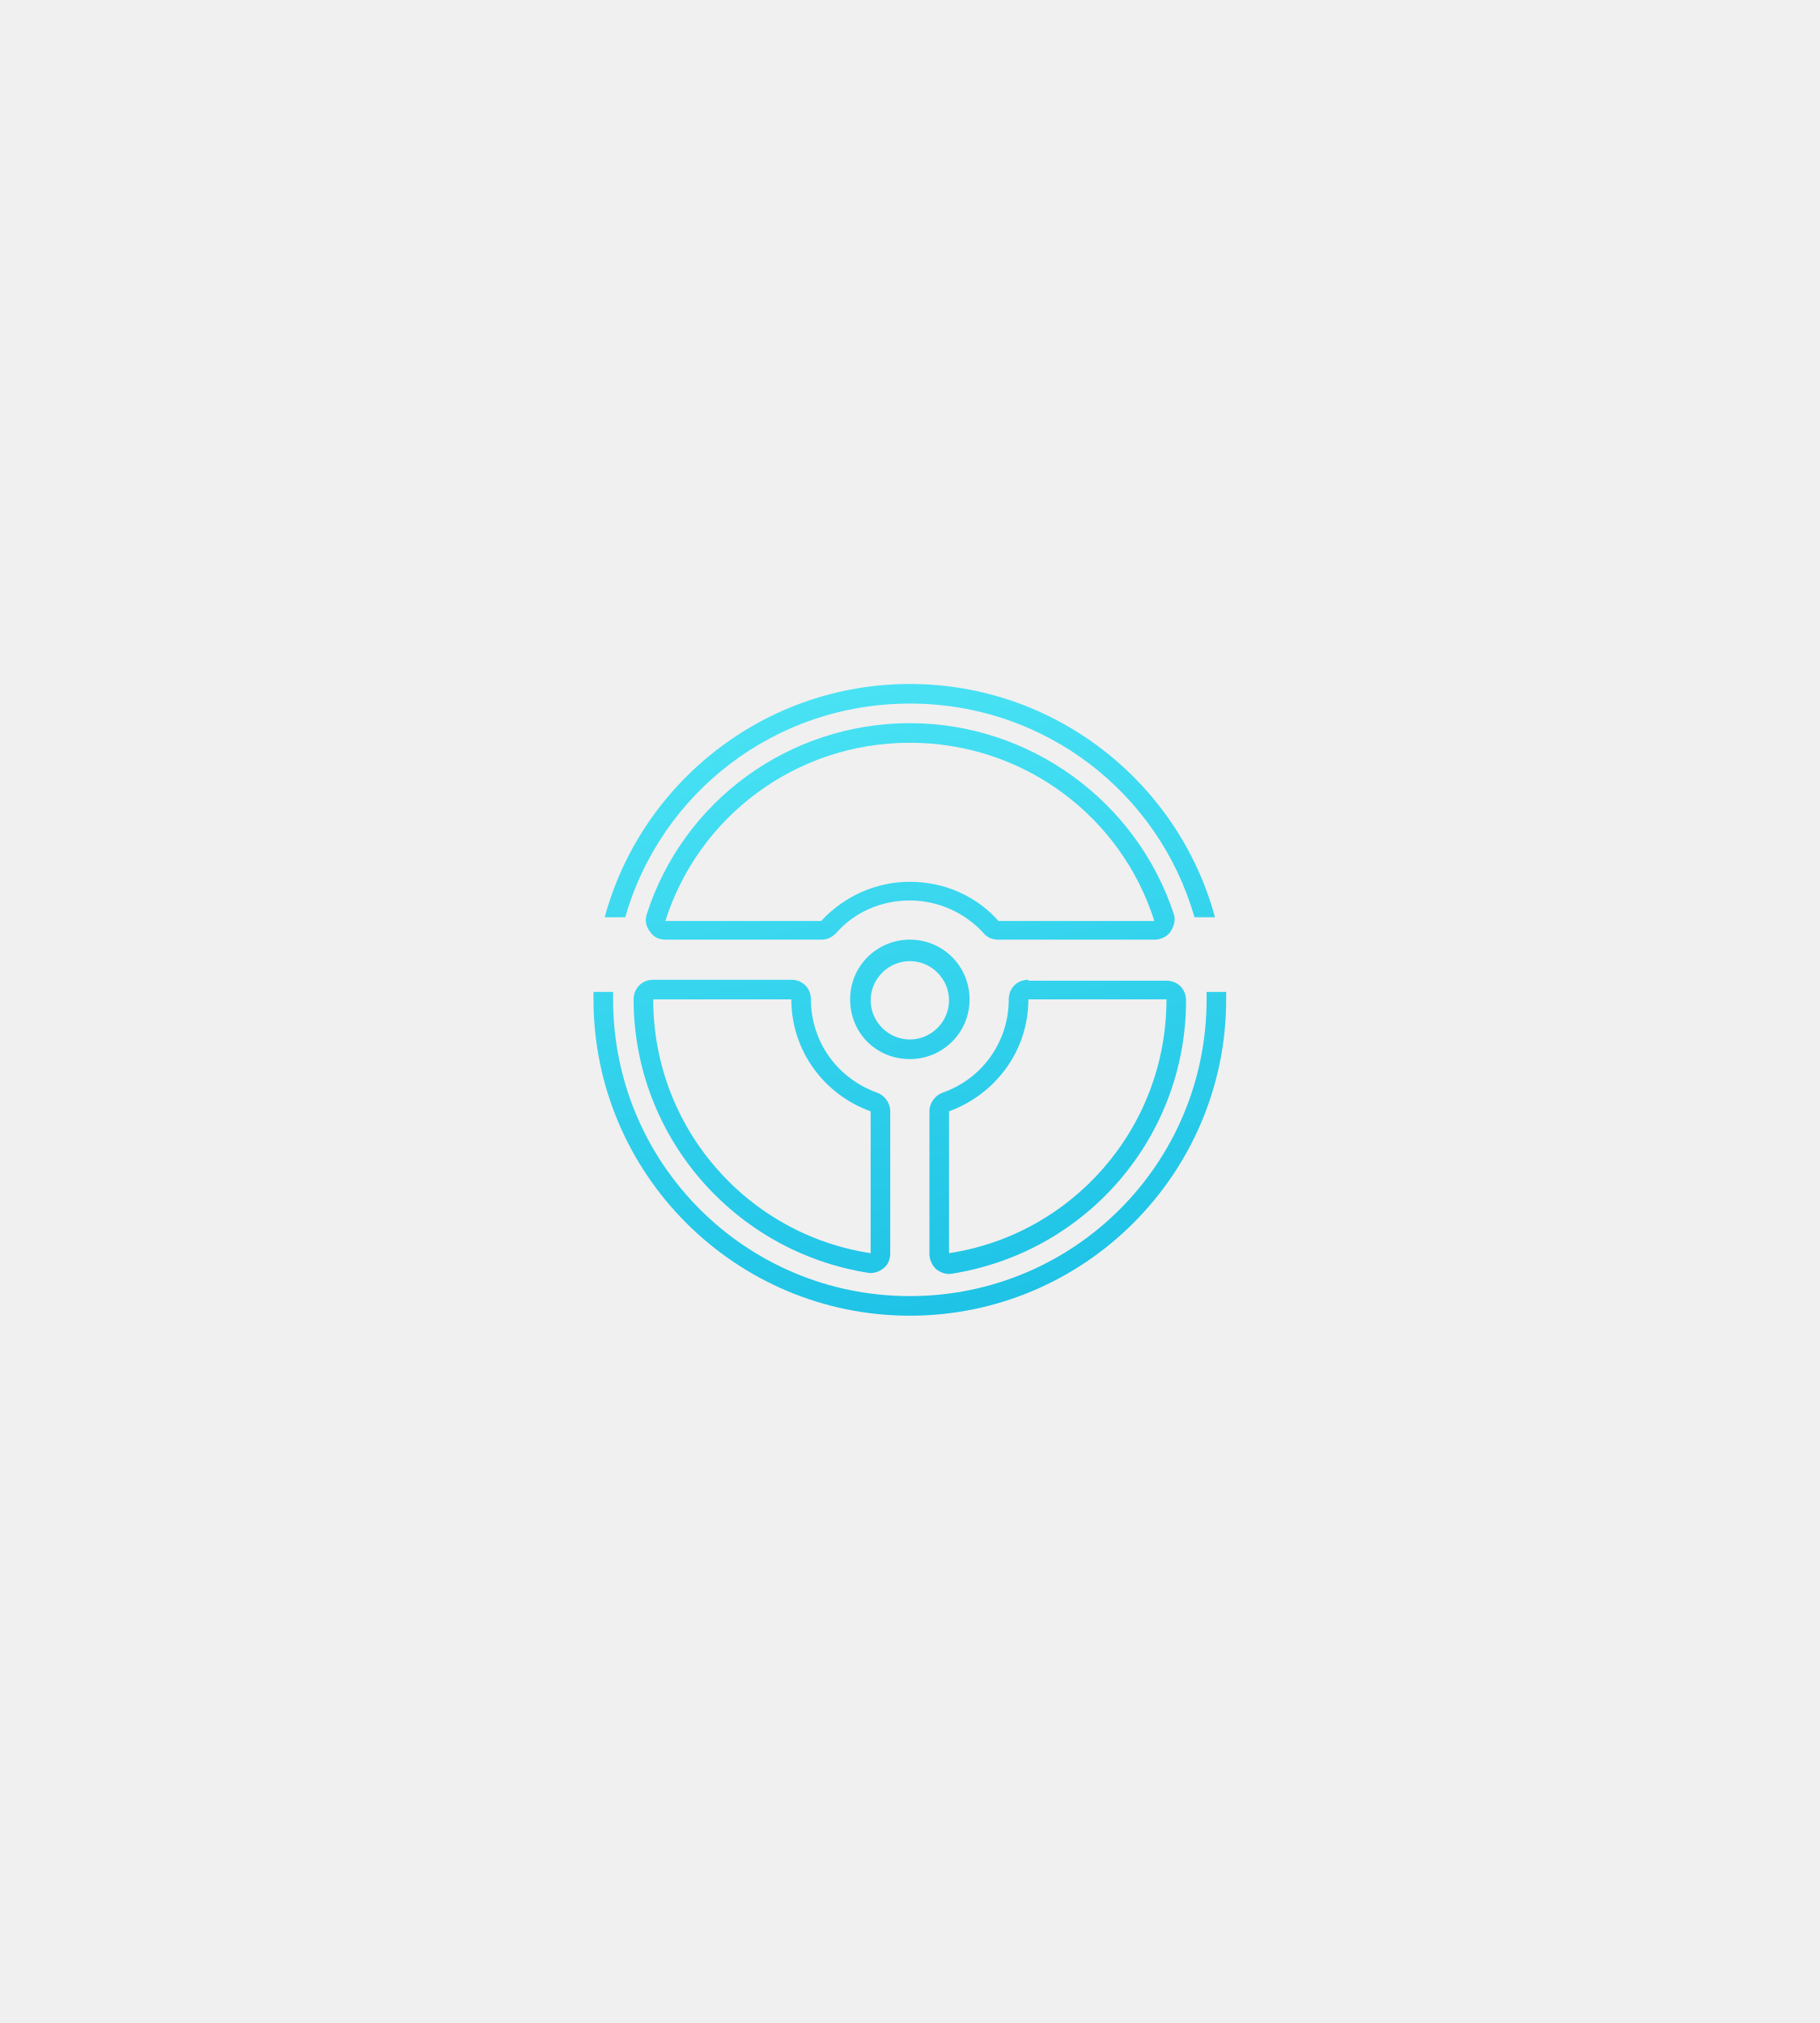
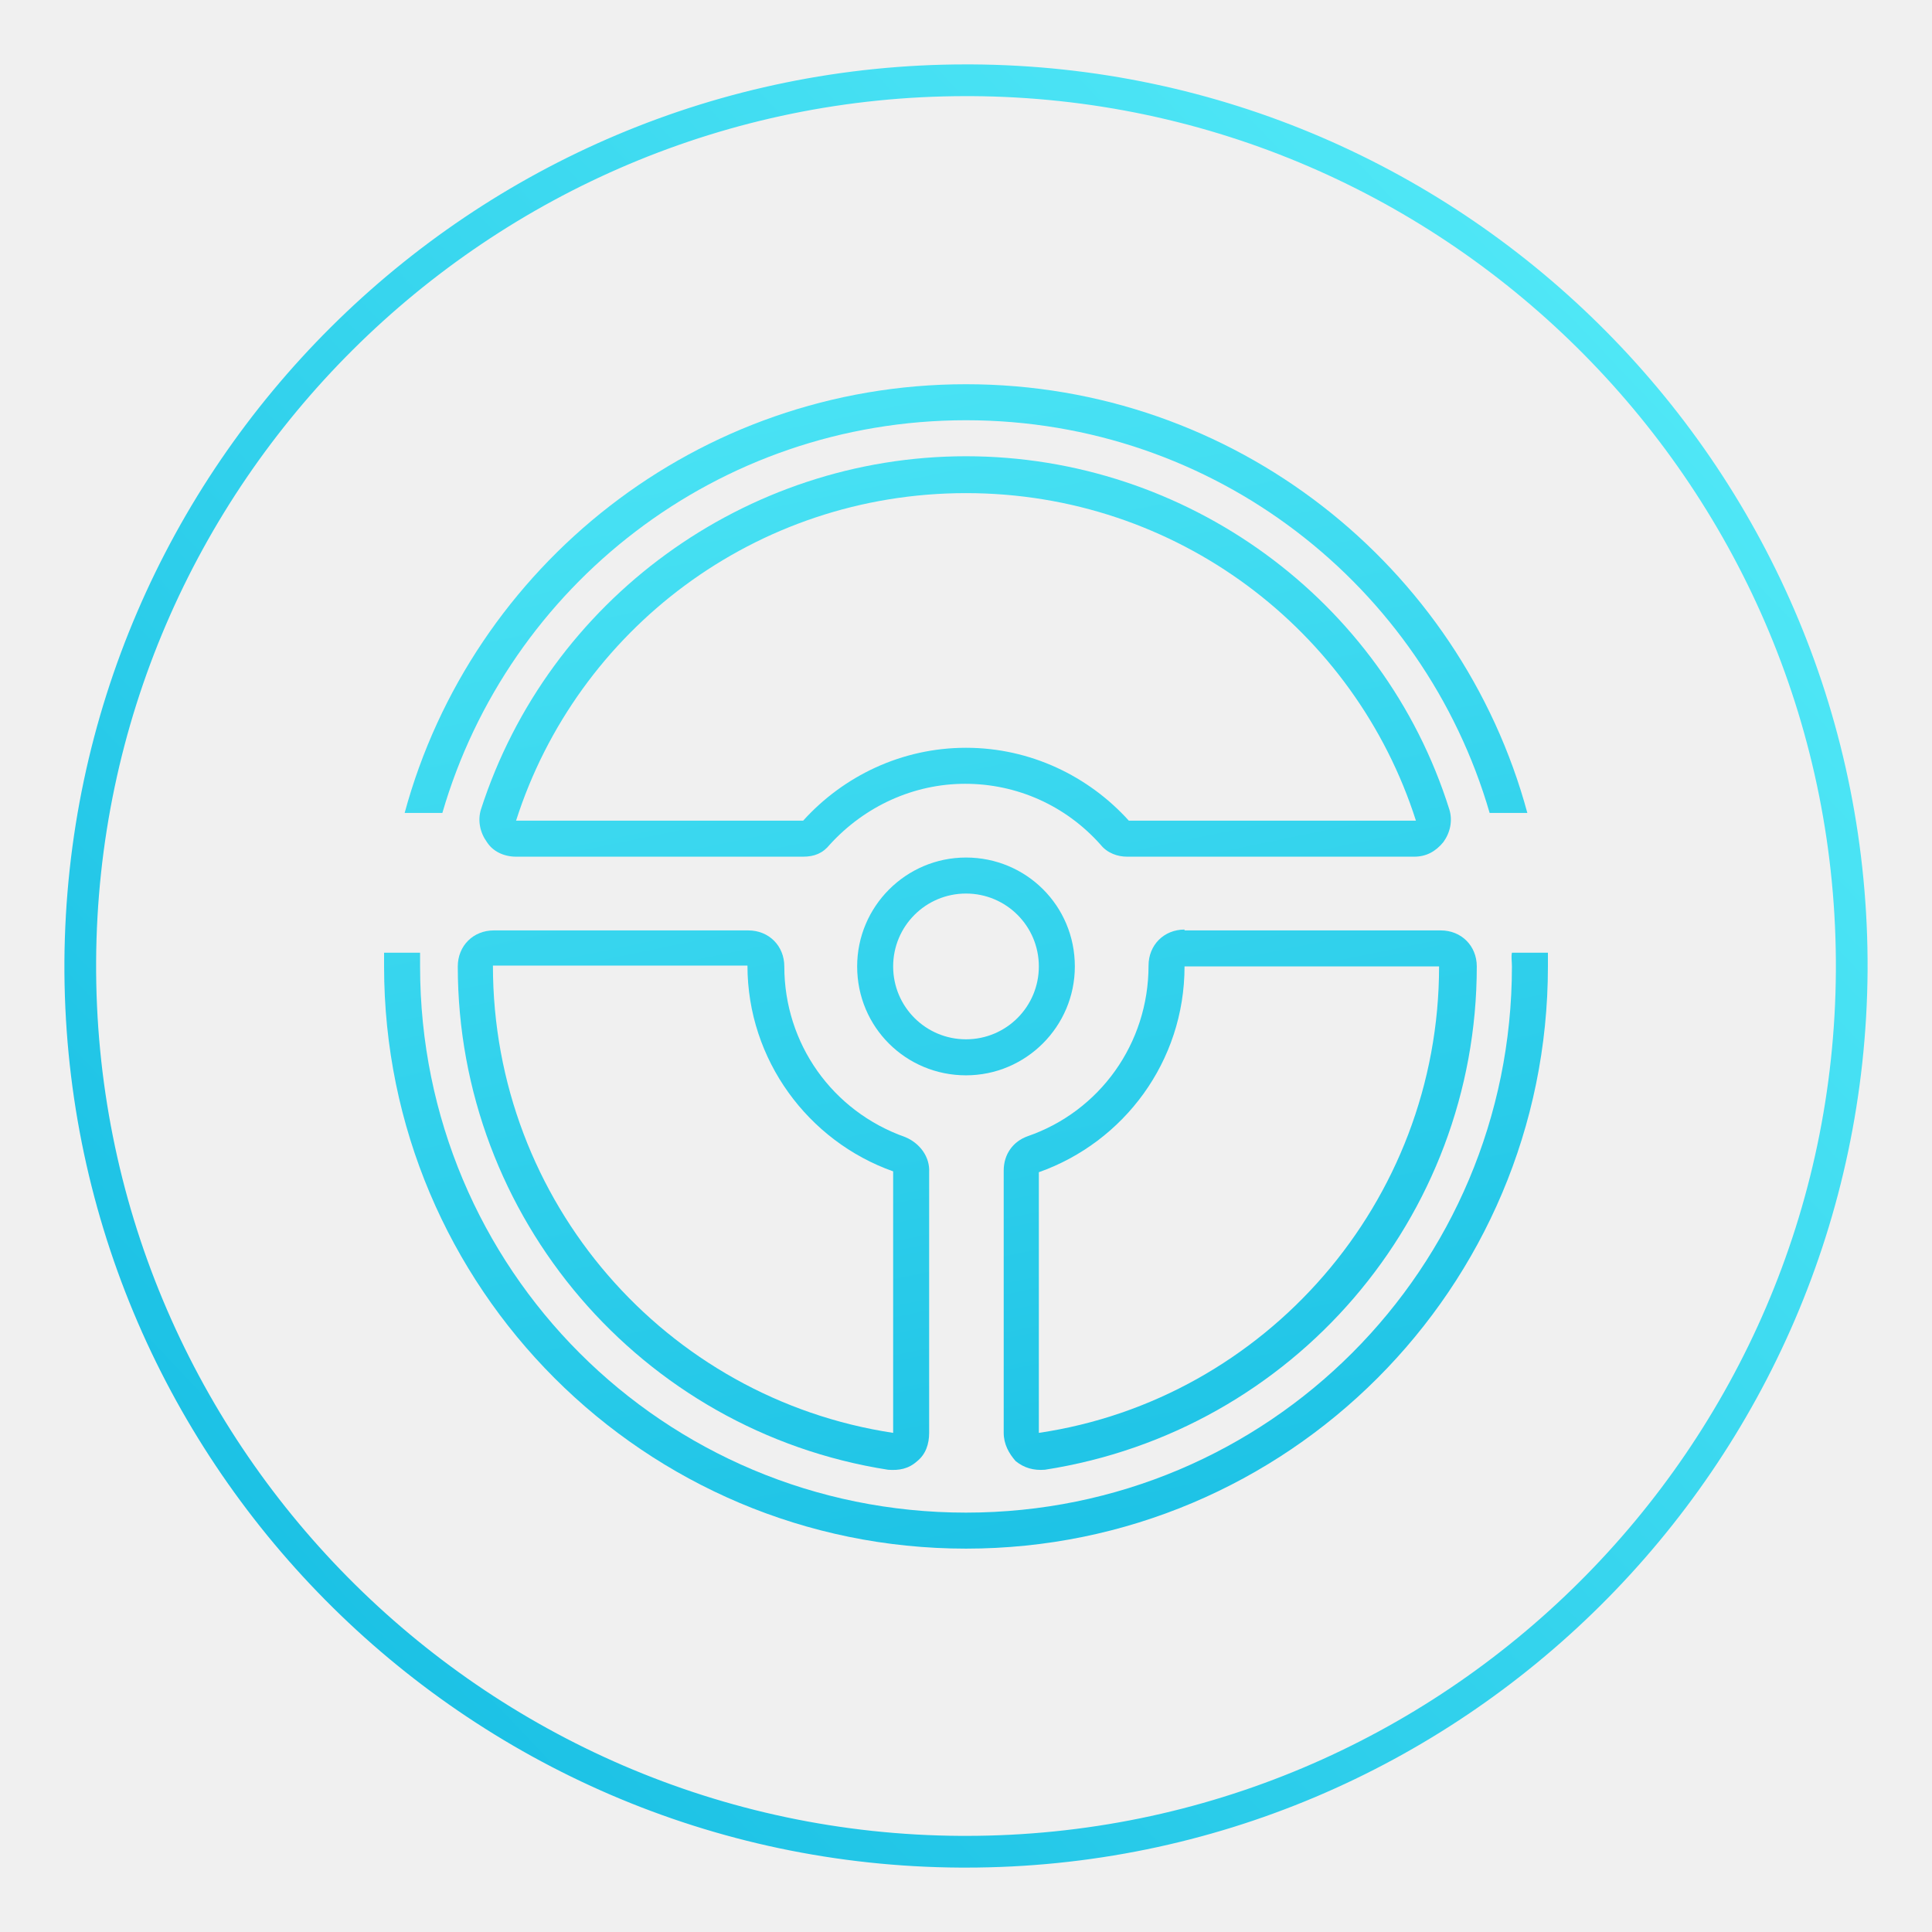
- <svg xmlns="http://www.w3.org/2000/svg" version="1.1" id="Navigation" x="0px" y="0px" viewBox="0 0 195 216.8" style="enable-background:new 0 0 195 216.8;" xml:space="preserve">
-   <style type="text/css">
+ <svg xmlns="http://www.w3.org/2000/svg" xmlns:ns1="&amp;ns_ai;" version="1.1" id="Navigation_Inactive" x="0px" y="0px" viewBox="0 0 300 300" style="enable-background:new 0 0 300 300;" xml:space="preserve">
+   <defs id="defs3895" />
+   <style type="text/css" id="style3836">
	.st0{fill:#FFFFFF;}
	.st1{font-family:'Roboto-Regular';}
- 	.st2{font-size:11px;}
- 	.st3{letter-spacing:2;}
+ 	.st2{font-size:25px;}
+ 	.st3{letter-spacing:6;}
	.st4{fill:url(#SVGID_1_);}
	.st5{fill:url(#SVGID_2_);}
	.st6{fill:url(#SVGID_3_);}
	.st7{fill:url(#SVGID_4_);}
	.st8{fill:url(#SVGID_5_);}
	.st9{fill:url(#SVGID_6_);}
+ 	.st10{fill:url(#SVGID_7_);}
</style>
-   <switch>
-     <g>
-       <g>
-         <g>
-           <linearGradient id="SVGID_1_" gradientUnits="userSpaceOnUse" x1="113.767" y1="186.306" x2="79.809" y2="21.046">
-             <stop offset="0" style="stop-color:#00ADDC" />
-             <stop offset="1" style="stop-color:#6BFBFF" />
-           </linearGradient>
-           <path class="st4" d="M103.9,107.1c0-3.5-2.8-6.4-6.4-6.4c-3.5,0-6.4,2.8-6.4,6.4s2.8,6.4,6.4,6.4      C101,113.5,103.9,110.7,103.9,107.1z M97.5,111.4c-2.3,0-4.2-1.9-4.2-4.2s1.9-4.2,4.2-4.2c2.3,0,4.2,1.9,4.2,4.2      S99.8,111.4,97.5,111.4z" />
-           <linearGradient id="SVGID_2_" gradientUnits="userSpaceOnUse" x1="126.332" y1="183.724" x2="92.375" y2="18.464">
-             <stop offset="0" style="stop-color:#00ADDC" />
-             <stop offset="1" style="stop-color:#6BFBFF" />
-           </linearGradient>
-           <path class="st5" d="M110.2,105c-1.2,0-2.1,0.9-2.1,2.1c0,4.5-2.8,8.5-7.1,10c-0.8,0.3-1.4,1.1-1.4,2v15.3      c0,0.6,0.3,1.2,0.7,1.6c0.5,0.4,1.1,0.6,1.7,0.5c14.5-2.3,25.1-14.7,25.1-29.3c0-1.2-0.9-2.1-2.1-2.1H110.2z M101.7,134.3v-15.2      c4.9-1.8,8.5-6.4,8.5-12H125C125,120.9,114.9,132.3,101.7,134.3z" />
-           <linearGradient id="SVGID_3_" gradientUnits="userSpaceOnUse" x1="115.443" y1="185.961" x2="81.486" y2="20.702">
-             <stop offset="0" style="stop-color:#00ADDC" />
-             <stop offset="1" style="stop-color:#6BFBFF" />
-           </linearGradient>
-           <path class="st6" d="M97.5,77.5c-12.9,0-24.3,8.3-28.2,20.5c-0.2,0.6-0.1,1.3,0.4,1.9c0.4,0.6,1,0.8,1.7,0.8H88      c0.6,0,1.1-0.2,1.6-0.7c2-2.3,4.9-3.5,7.9-3.5c3,0,5.9,1.3,7.9,3.5c0.4,0.5,1,0.7,1.6,0.7h16.7c0.7,0,1.3-0.3,1.7-0.8      c0.4-0.6,0.6-1.3,0.4-1.9C121.8,85.8,110.3,77.5,97.5,77.5z M107,98.7c-2.3-2.6-5.7-4.2-9.5-4.2c-3.7,0-7.1,1.6-9.5,4.2H71.3      c3.5-11.1,13.9-19.1,26.2-19.1s22.7,8,26.2,19.1H107z" />
-           <linearGradient id="SVGID_4_" gradientUnits="userSpaceOnUse" x1="113.495" y1="186.362" x2="79.537" y2="21.102">
-             <stop offset="0" style="stop-color:#00ADDC" />
-             <stop offset="1" style="stop-color:#6BFBFF" />
-           </linearGradient>
-           <path class="st7" d="M129.3,107.1c0,17.6-14.2,31.8-31.8,31.8s-31.8-14.2-31.8-31.8c0-0.3,0-0.5,0-0.8h-2.1c0,0.3,0,0.5,0,0.8      c0,18.7,15.2,33.9,33.9,33.9c18.7,0,33.9-15.2,33.9-33.9c0-0.3,0-0.5,0-0.8h-2.1C129.3,106.6,129.3,106.9,129.3,107.1z" />
-           <linearGradient id="SVGID_5_" gradientUnits="userSpaceOnUse" x1="97.046" y1="189.742" x2="63.088" y2="24.482">
-             <stop offset="0" style="stop-color:#00ADDC" />
-             <stop offset="1" style="stop-color:#6BFBFF" />
-           </linearGradient>
-           <path class="st8" d="M94,117.1c-4.2-1.5-7.1-5.4-7.1-10c0-1.2-0.9-2.1-2.1-2.1H70c-1.2,0-2.1,0.9-2.1,2.1      c0,14.6,10.7,27,25.1,29.3c0.6,0.1,1.2-0.1,1.7-0.5c0.5-0.4,0.7-1,0.7-1.6v-15.2C95.4,118.2,94.8,117.4,94,117.1z M93.3,134.3      c-13.2-2-23.3-13.4-23.3-27.2h14.8c0,5.5,3.5,10.2,8.5,12V134.3z" />
-           <linearGradient id="SVGID_6_" gradientUnits="userSpaceOnUse" x1="115.522" y1="185.945" x2="81.565" y2="20.686">
-             <stop offset="0" style="stop-color:#00ADDC" />
-             <stop offset="1" style="stop-color:#6BFBFF" />
-           </linearGradient>
-           <path class="st9" d="M97.5,75.4c14.5,0,26.7,9.6,30.5,22.9h2.2c-3.9-14.4-17.1-25-32.7-25c-15.6,0-28.8,10.6-32.7,25H67      C70.8,85,83,75.4,97.5,75.4z" />
-         </g>
+   <switch id="switch3838" transform="matrix(1.33078,0,0,1.331431,-62.92486,-27.94579)">
+     <g ns1:extraneous="self" id="g3840">
+       <g id="g3842">
+         <linearGradient id="SVGID_1_" gradientUnits="userSpaceOnUse" x1="4.048" y1="287.949" x2="320.486" y2="-15.403" gradientTransform="matrix(1,0.00546456,-0.00546456,1,-2.0192,-3.0212)">
+           <stop offset="0" style="stop-color:#00ADDC" id="stop3845" />
+           <stop offset="1" style="stop-color:#6BFBFF" id="stop3847" />
+         </linearGradient>
+         <path class="st4" d="m 160,238.8 c -0.2,0 -0.4,0 -0.6,0 C 101.4,238.5 54.5,191.1 54.8,133.1 55.2,75.3 102.3,28.5 160,28.5 c 0.2,0 0.4,0 0.6,0 58,0.3 104.9,47.7 104.6,105.7 l 0,0 C 264.8,192 217.7,238.8 160,238.8 Z m 0,-206.6 c -55.7,0 -101.2,45.2 -101.5,100.9 -0.3,55.9 45,101.7 100.9,102 0.2,0 0.4,0 0.6,0 55.7,0 101.2,-45.2 101.5,-100.9 0.3,-55.9 -45,-101.7 -100.9,-102 -0.2,0 -0.4,0 -0.6,0 z" id="path3849" style="fill:url(#SVGID_1_)" />
+         <linearGradient id="SVGID_2_" gradientUnits="userSpaceOnUse" x1="217.768" y1="287.112" x2="149.733" y2="-43.992">
+           <stop offset="0" style="stop-color:#00ADDC" id="stop3852" />
+           <stop offset="1" style="stop-color:#6BFBFF" id="stop3854" />
+         </linearGradient>
+         <path class="st5" d="m 185.5,129.4 c -2.4,0 -4.2,1.8 -4.2,4.2 0,9.1 -5.7,17 -14.1,19.9 -1.7,0.6 -2.8,2.1 -2.8,4 l 0,30.6 c 0,1.3 0.6,2.4 1.4,3.3 1,0.8 2.1,1.1 3.4,1 29,-4.5 50.4,-29.4 50.4,-58.7 0,-2.4 -1.8,-4.2 -4.2,-4.2 l -29.9,0 z m -17,58.7 0,-30.4 c 9.9,-3.5 17,-12.9 17,-24 l 29.7,0 c 0,27.5 -20.3,50.5 -46.7,54.4 z" id="path3856" style="fill:url(#SVGID_2_)" />
+         <linearGradient id="SVGID_3_" gradientUnits="userSpaceOnUse" x1="159.092" y1="299.169" x2="91.057" y2="-31.935">
+           <stop offset="0" style="stop-color:#00ADDC" id="stop3859" />
+           <stop offset="1" style="stop-color:#6BFBFF" id="stop3861" />
+         </linearGradient>
+         <path class="st6" d="m 152.9,153.6 c -8.5,-3 -14.1,-10.9 -14.1,-19.9 0,-2.4 -1.8,-4.2 -4.2,-4.2 l -29.7,0 c -2.4,0 -4.2,1.8 -4.2,4.2 0,29.3 21.4,54.2 50.2,58.7 1.3,0.1 2.4,-0.1 3.4,-1 1,-0.8 1.4,-2 1.4,-3.3 l 0,-30.4 c 0.1,-1.8 -1.1,-3.4 -2.8,-4.1 z m -1.4,34.5 c -26.5,-4 -46.7,-26.9 -46.7,-54.5 l 29.7,0 c 0,11 7.1,20.5 17,24 l 0,30.5 z" id="path3863" style="fill:url(#SVGID_3_)" />
+         <linearGradient id="SVGID_4_" gradientUnits="userSpaceOnUse" x1="192.594" y1="292.285" x2="124.559" y2="-38.819">
+           <stop offset="0" style="stop-color:#00ADDC" id="stop3866" />
+           <stop offset="1" style="stop-color:#6BFBFF" id="stop3868" />
+         </linearGradient>
+         <path class="st7" d="m 172.7,133.7 c 0,-7.1 -5.7,-12.7 -12.7,-12.7 -7,0 -12.7,5.7 -12.7,12.7 0,7.1 5.7,12.7 12.7,12.7 7,0 12.7,-5.7 12.7,-12.7 z m -12.7,8.5 c -4.7,0 -8.5,-3.8 -8.5,-8.5 0,-4.7 3.8,-8.5 8.5,-8.5 4.7,0 8.5,3.8 8.5,8.5 0,4.7 -3.8,8.5 -8.5,8.5 z" id="path3870" style="fill:url(#SVGID_4_)" />
+         <linearGradient id="SVGID_5_" gradientUnits="userSpaceOnUse" x1="196.11" y1="291.562" x2="128.075" y2="-39.541">
+           <stop offset="0" style="stop-color:#00ADDC" id="stop3873" />
+           <stop offset="1" style="stop-color:#6BFBFF" id="stop3875" />
+         </linearGradient>
+         <path class="st8" d="m 160,70 c 29,0 53.4,19.3 61.1,45.8 l 4.4,0 c -7.8,-28.8 -34.2,-50 -65.5,-50 -31.3,0 -57.7,21.2 -65.5,50 l 4.4,0 C 106.6,89.3 131,70 160,70 Z" id="path3877" style="fill:url(#SVGID_5_)" />
+         <linearGradient id="SVGID_6_" gradientUnits="userSpaceOnUse" x1="195.951" y1="291.595" x2="127.916" y2="-39.509">
+           <stop offset="0" style="stop-color:#00ADDC" id="stop3880" />
+           <stop offset="1" style="stop-color:#6BFBFF" id="stop3882" />
+         </linearGradient>
+         <path class="st9" d="m 160,74.2 c -25.7,0 -48.7,16.7 -56.6,41.2 -0.4,1.3 -0.1,2.7 0.7,3.8 0.7,1.1 2,1.7 3.4,1.7 l 33.5,0 c 1.3,0 2.3,-0.4 3.1,-1.4 4.1,-4.5 9.8,-7.1 15.8,-7.1 6,0 11.7,2.5 15.8,7.1 0.8,1 2,1.4 3.1,1.4 l 33.5,0 c 1.4,0 2.5,-0.6 3.4,-1.7 0.8,-1.1 1.1,-2.5 0.7,-3.8 C 208.7,90.9 185.7,74.2 160,74.2 Z m 19,42.5 c -4.7,-5.2 -11.5,-8.5 -19,-8.5 -7.5,0 -14.3,3.3 -19,8.5 l -33.5,0 c 7.1,-22.2 27.9,-38.2 52.5,-38.2 24.6,0 45.4,16 52.5,38.2 l -33.5,0 z" id="path3884" style="fill:url(#SVGID_6_)" />
+         <linearGradient id="SVGID_7_" gradientUnits="userSpaceOnUse" x1="192.049" y1="292.397" x2="124.014" y2="-38.707">
+           <stop offset="0" style="stop-color:#00ADDC" id="stop3887" />
+           <stop offset="1" style="stop-color:#6BFBFF" id="stop3889" />
+         </linearGradient>
+         <path class="st10" d="m 223.7,133.7 c 0,35.2 -28.4,63.7 -63.7,63.7 -35.3,0 -63.7,-28.4 -63.7,-63.7 0,-0.5 0,-1.1 0,-1.6 l -4.2,0 c 0,0.5 0,1.1 0,1.6 0,37.5 30.4,67.9 67.9,67.9 37.5,0 67.9,-30.4 67.9,-67.9 0,-0.5 0,-1.1 0,-1.6 l -4.2,0 c -0.1,0.5 0,1 0,1.6 z" id="path3891" style="fill:url(#SVGID_7_)" />
      </g>
    </g>
  </switch>
</svg>
